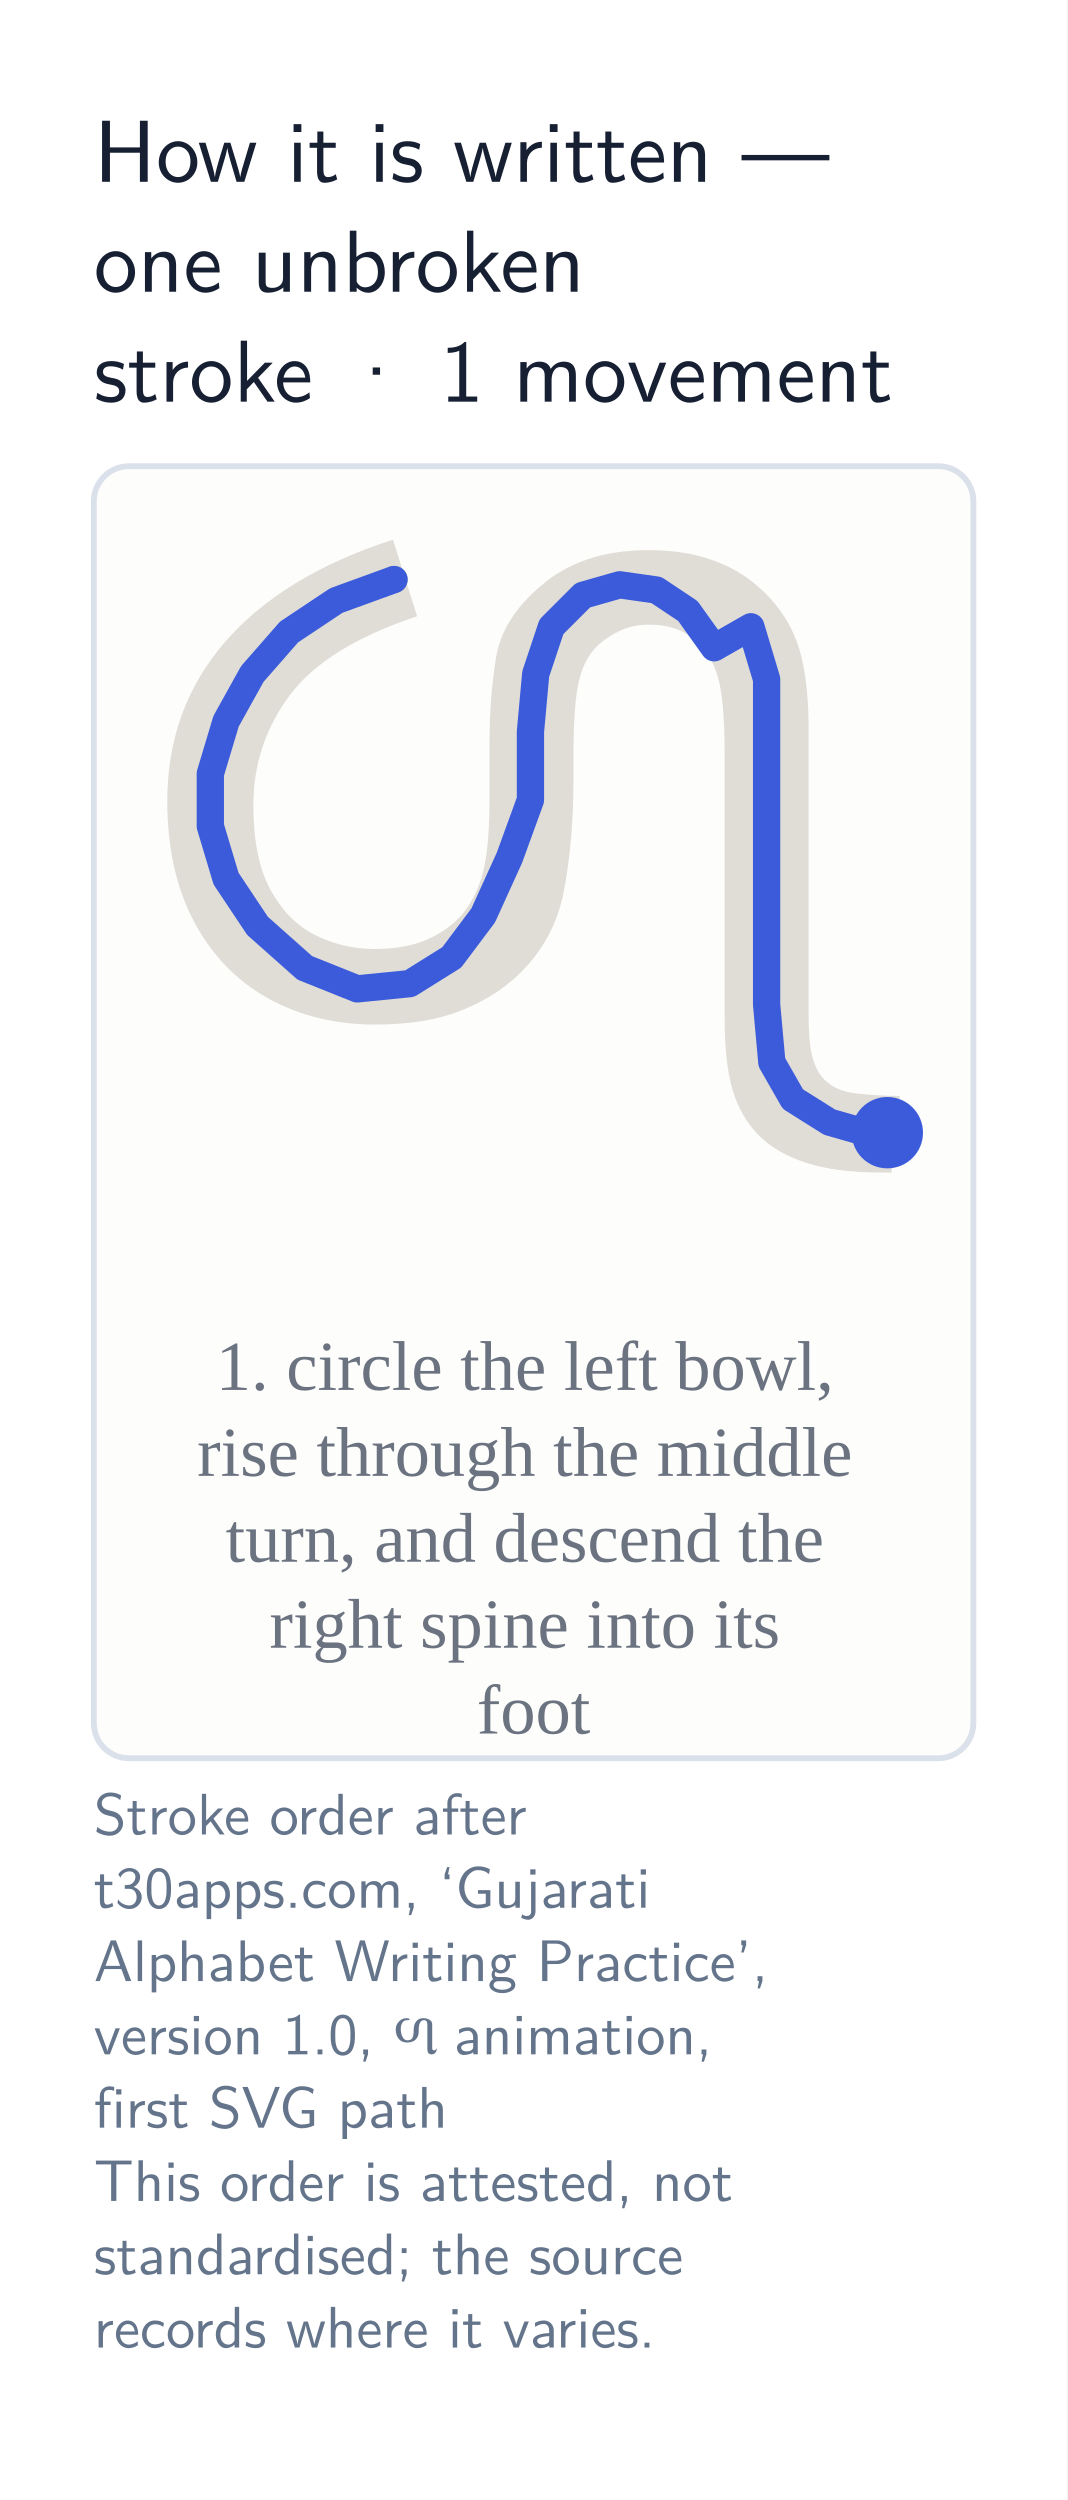
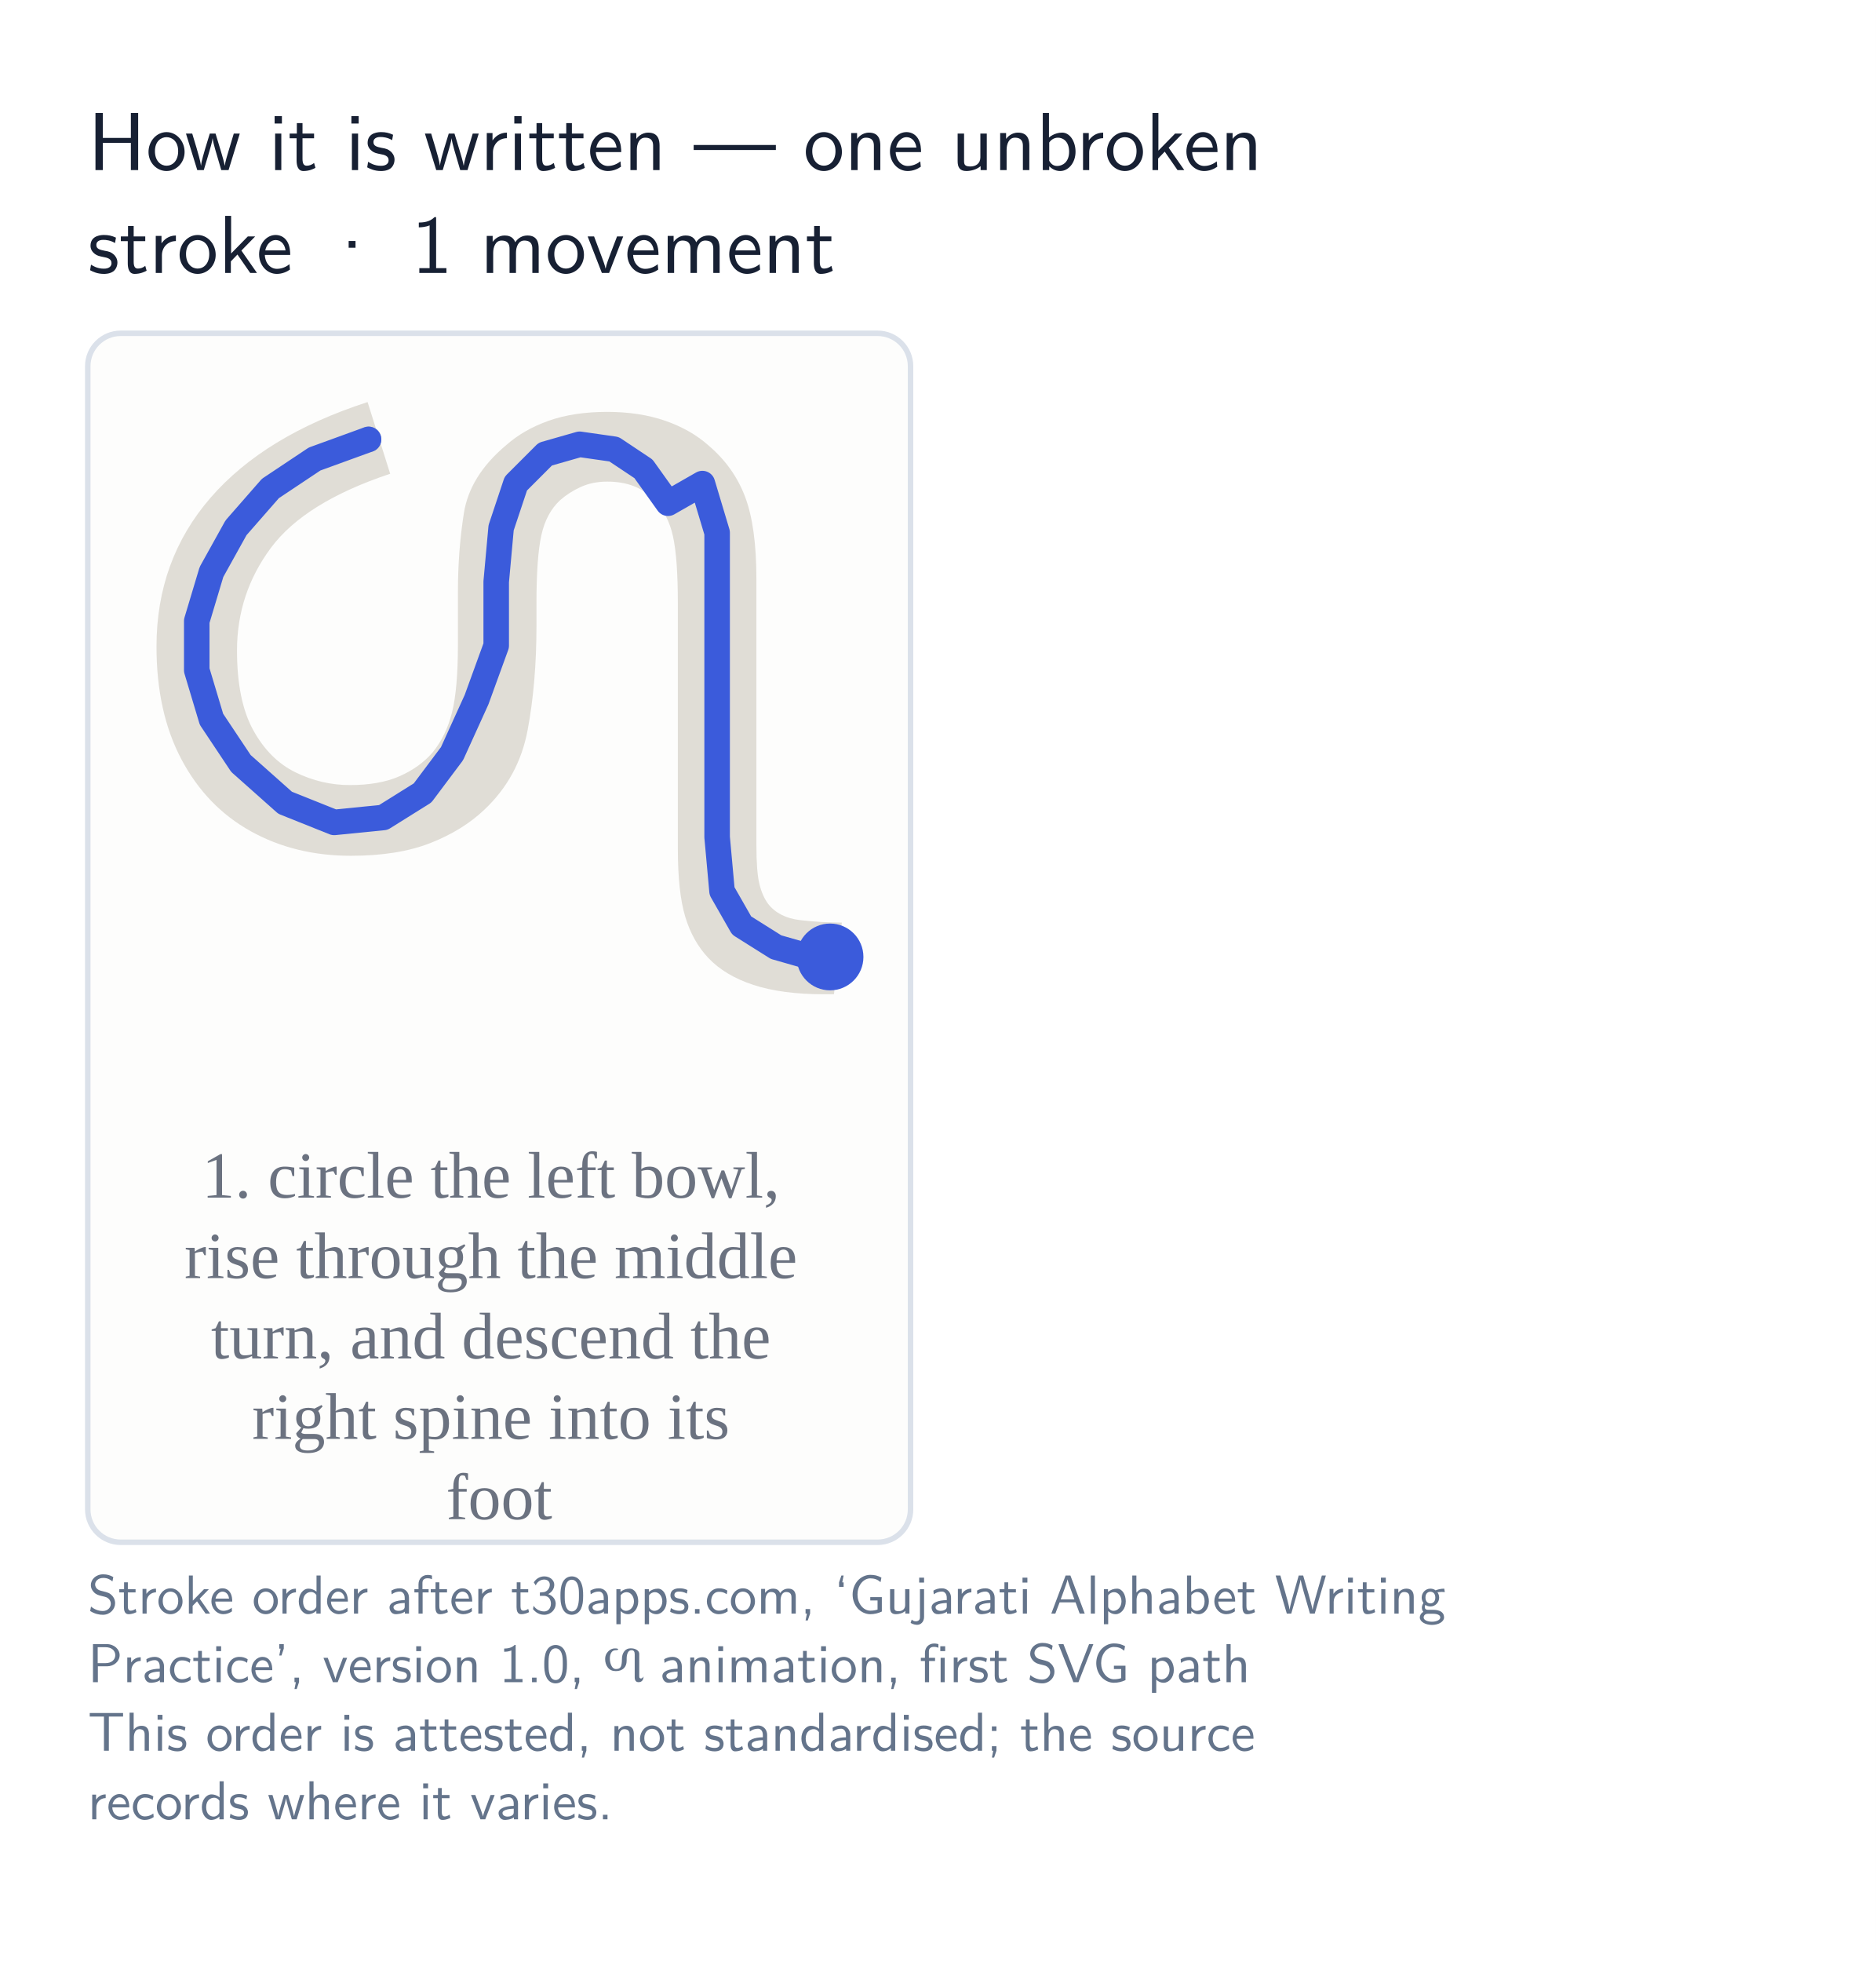
- <svg xmlns="http://www.w3.org/2000/svg" width="182" height="426.35" viewBox="0 0 182 426.35" role="img" aria-label="How to write ળ: one unbroken stroke · 1 movement">
-   <rect x="0" y="0" width="182" height="426.35" fill="#ffffff" />
-   <text x="16" y="31" font-family="Latin Modern Sans, sans-serif" font-size="15" fill="#172033">How it is written —</text>
-   <text x="16" y="49.75" font-family="Latin Modern Sans, sans-serif" font-size="15" fill="#172033">one unbroken</text>
-   <text x="16" y="68.5" font-family="Latin Modern Sans, sans-serif" font-size="15" fill="#172033">stroke · 1 movement</text>
-   <rect x="16" y="79.5" width="150" height="220.35" rx="6" fill="#fdfdfc" stroke="#dbe1ea" stroke-width="1" />
-   <svg x="16" y="79.5" width="150" height="220.35" viewBox="-26 -673 838 1231" preserveAspectRatio="xMidYMid meet" overflow="hidden">
+ <svg xmlns="http://www.w3.org/2000/svg" width="342" height="357.6" viewBox="0 0 342 357.6" role="img" aria-label="How to write ળ: one unbroken stroke · 1 movement">
+   <rect x="0" y="0" width="342" height="357.6" fill="#ffffff" />
+   <text x="16" y="31" font-family="Latin Modern Sans, sans-serif" font-size="15" fill="#172033">How it is written — one unbroken</text>
+   <text x="16" y="49.75" font-family="Latin Modern Sans, sans-serif" font-size="15" fill="#172033">stroke · 1 movement</text>
+   <rect x="16" y="60.75" width="150" height="220.35" rx="6" fill="#fdfdfc" stroke="#dbe1ea" stroke-width="1" />
+   <svg x="16" y="60.75" width="150" height="220.35" viewBox="-26 -673 838 1231" preserveAspectRatio="xMidYMid meet" overflow="hidden">
    <g transform="scale(1,-1)">
      <path class="ductus__glyph" d="M724 0Q681 0 652 9.5Q623 19 606 37Q590 54 582.5 79Q575 104 575 148L575 398Q575 444 570 466.5Q565 489 551 503Q534 522 503 522Q488 522 476 516.5Q464 511 455 503Q441 490 436 467.5Q431 445 431 398L431 375Q431 317 422 269Q413 221 378 188Q356 167 323 154Q290 141 242 141Q185 141 140 166Q95 191 69.5 239Q44 287 44 354Q44 442 99 505.5Q154 569 259 603L282 530Q195 501 160.5 454.5Q126 408 126 350Q126 299 142.5 269Q159 239 185.5 226Q212 213 241 213Q271 213 291.5 222Q312 231 325 246Q339 263 345 287Q351 311 351 356L351 410Q351 451 357 489.5Q363 528 400 559Q418 575 443.5 584Q469 593 503 593Q536 593 562 584Q588 575 606 559Q632 537 643.5 506.5Q655 476 655 423L655 152Q655 125 658 112.5Q661 100 667 92Q678 78 699.5 75.5Q721 73 742 73L734 0L724 0Z" fill="#e0ddd6" fill-rule="nonzero" />
      <path class="ductus__done" d="M260 565 L260 565" fill="none" stroke="#9aa1ad" stroke-width="26" stroke-linecap="round" stroke-linejoin="round" />
      <path class="ductus__pen" d="M260 565 L205 545 L160 515 L125 475 L100 430 L85 380 L85 330 L100 280 L130 235 L175 195 L225 175 L275 180 L315 205 L345 245 L370 300 L390 355 L390 420 L395 475 L410 520 L440 550 L475 560 L510 555 L540 535 L565 500 L600 520 L615 470 L615 400 L615 320 L615 240 L615 160 L620 105 L640 70 L675 48 L710 38 L730 38" fill="none" stroke="#3b5bdb" stroke-width="26" stroke-linecap="round" stroke-linejoin="round" />
      <circle class="ductus__tip" cx="730" cy="38" r="34" fill="#3b5bdb" />
    </g>
    <text class="ductus__caption" x="393" y="207.1" text-anchor="middle" font-size="67.1" fill="#6b7280">
      <tspan x="393" y="207.1">1. circle the left bowl,</tspan>
      <tspan x="393" y="289">rise through the middle</tspan>
      <tspan x="393" y="370.8">turn, and descend the</tspan>
      <tspan x="393" y="452.7">right spine into its</tspan>
      <tspan x="393" y="534.5">foot</tspan>
    </text>
  </svg>
-   <text x="16" y="312.85" font-family="Latin Modern Sans, sans-serif" font-size="10" fill="#64748b">Stroke order after</text>
-   <text x="16" y="325.35" font-family="Latin Modern Sans, sans-serif" font-size="10" fill="#64748b">t30apps.com, ‘Gujarati</text>
-   <text x="16" y="337.85" font-family="Latin Modern Sans, sans-serif" font-size="10" fill="#64748b">Alphabet Writing Practice’,</text>
-   <text x="16" y="350.35" font-family="Latin Modern Sans, sans-serif" font-size="10" fill="#64748b">version 1.0, ળ animation,</text>
-   <text x="16" y="362.85" font-family="Latin Modern Sans, sans-serif" font-size="10" fill="#64748b">first SVG path</text>
-   <text x="16" y="375.35" font-family="Latin Modern Sans, sans-serif" font-size="10" fill="#64748b">This order is attested, not</text>
-   <text x="16" y="387.85" font-family="Latin Modern Sans, sans-serif" font-size="10" fill="#64748b">standardised; the source</text>
-   <text x="16" y="400.35" font-family="Latin Modern Sans, sans-serif" font-size="10" fill="#64748b">records where it varies.</text>
+   <text x="16" y="294.1" font-family="Latin Modern Sans, sans-serif" font-size="10" fill="#64748b">Stroke order after t30apps.com, ‘Gujarati Alphabet Writing</text>
+   <text x="16" y="306.6" font-family="Latin Modern Sans, sans-serif" font-size="10" fill="#64748b">Practice’, version 1.0, ળ animation, first SVG path</text>
+   <text x="16" y="319.1" font-family="Latin Modern Sans, sans-serif" font-size="10" fill="#64748b">This order is attested, not standardised; the source</text>
+   <text x="16" y="331.6" font-family="Latin Modern Sans, sans-serif" font-size="10" fill="#64748b">records where it varies.</text>
</svg>
